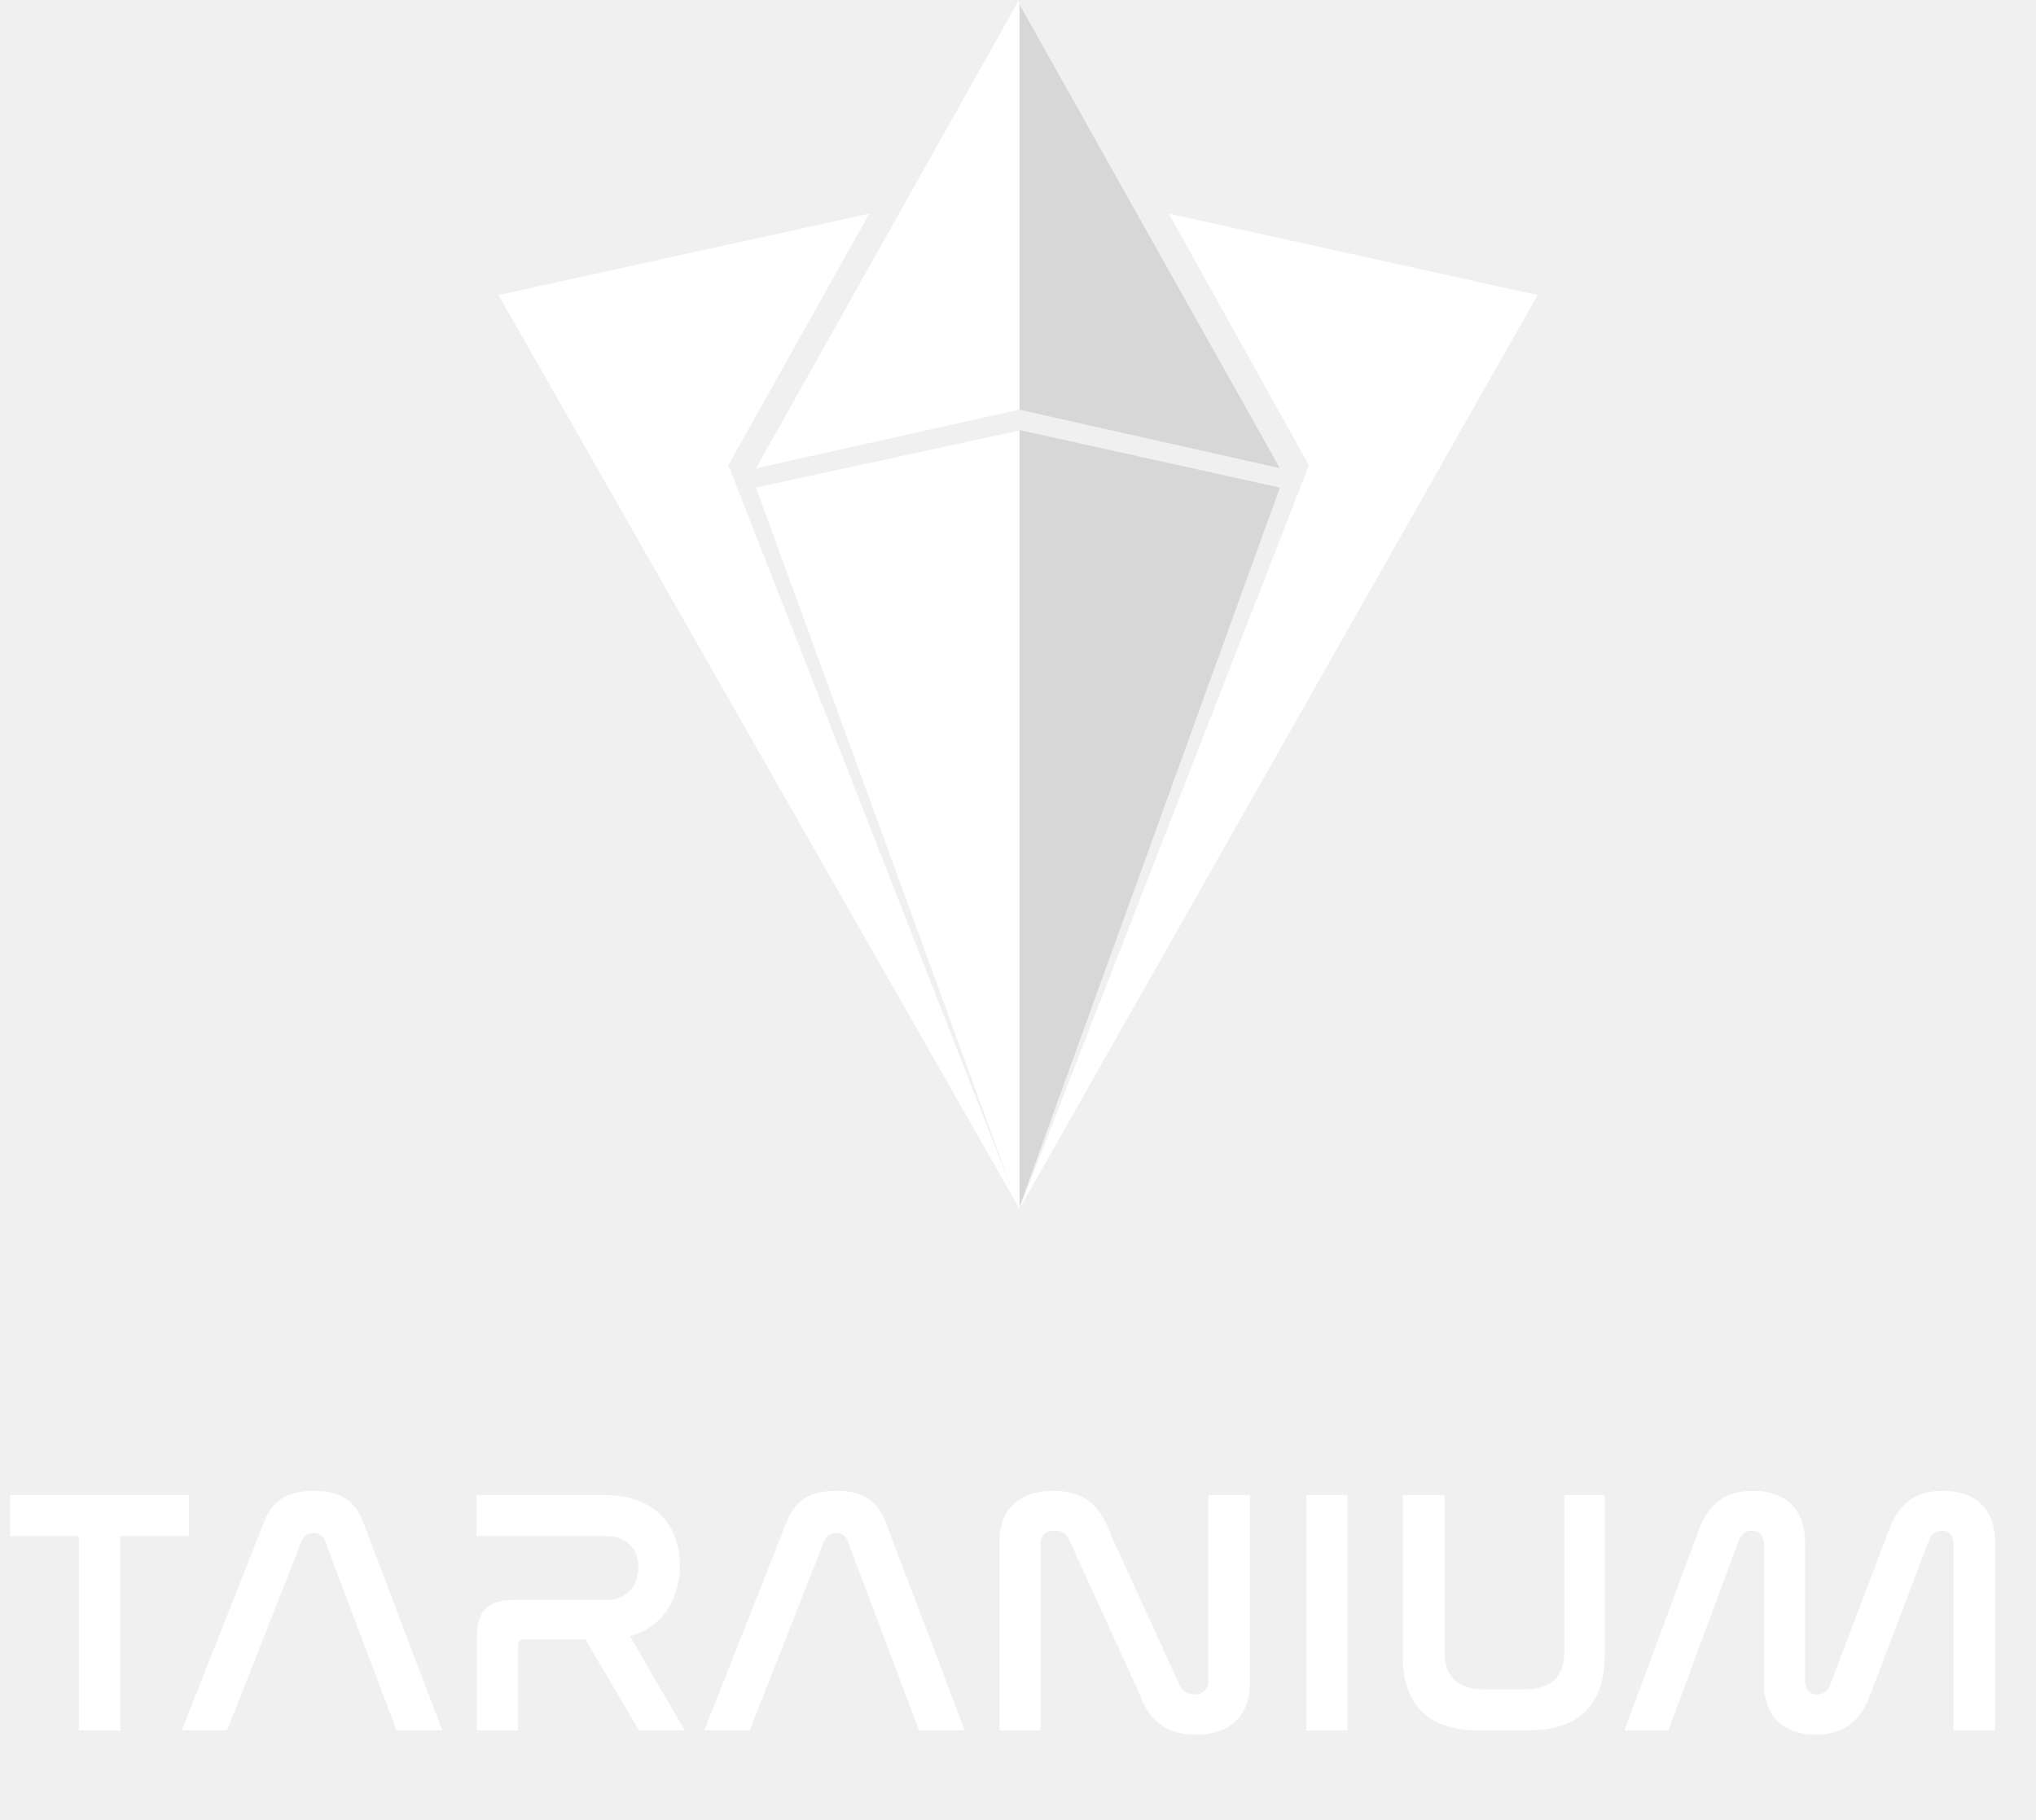
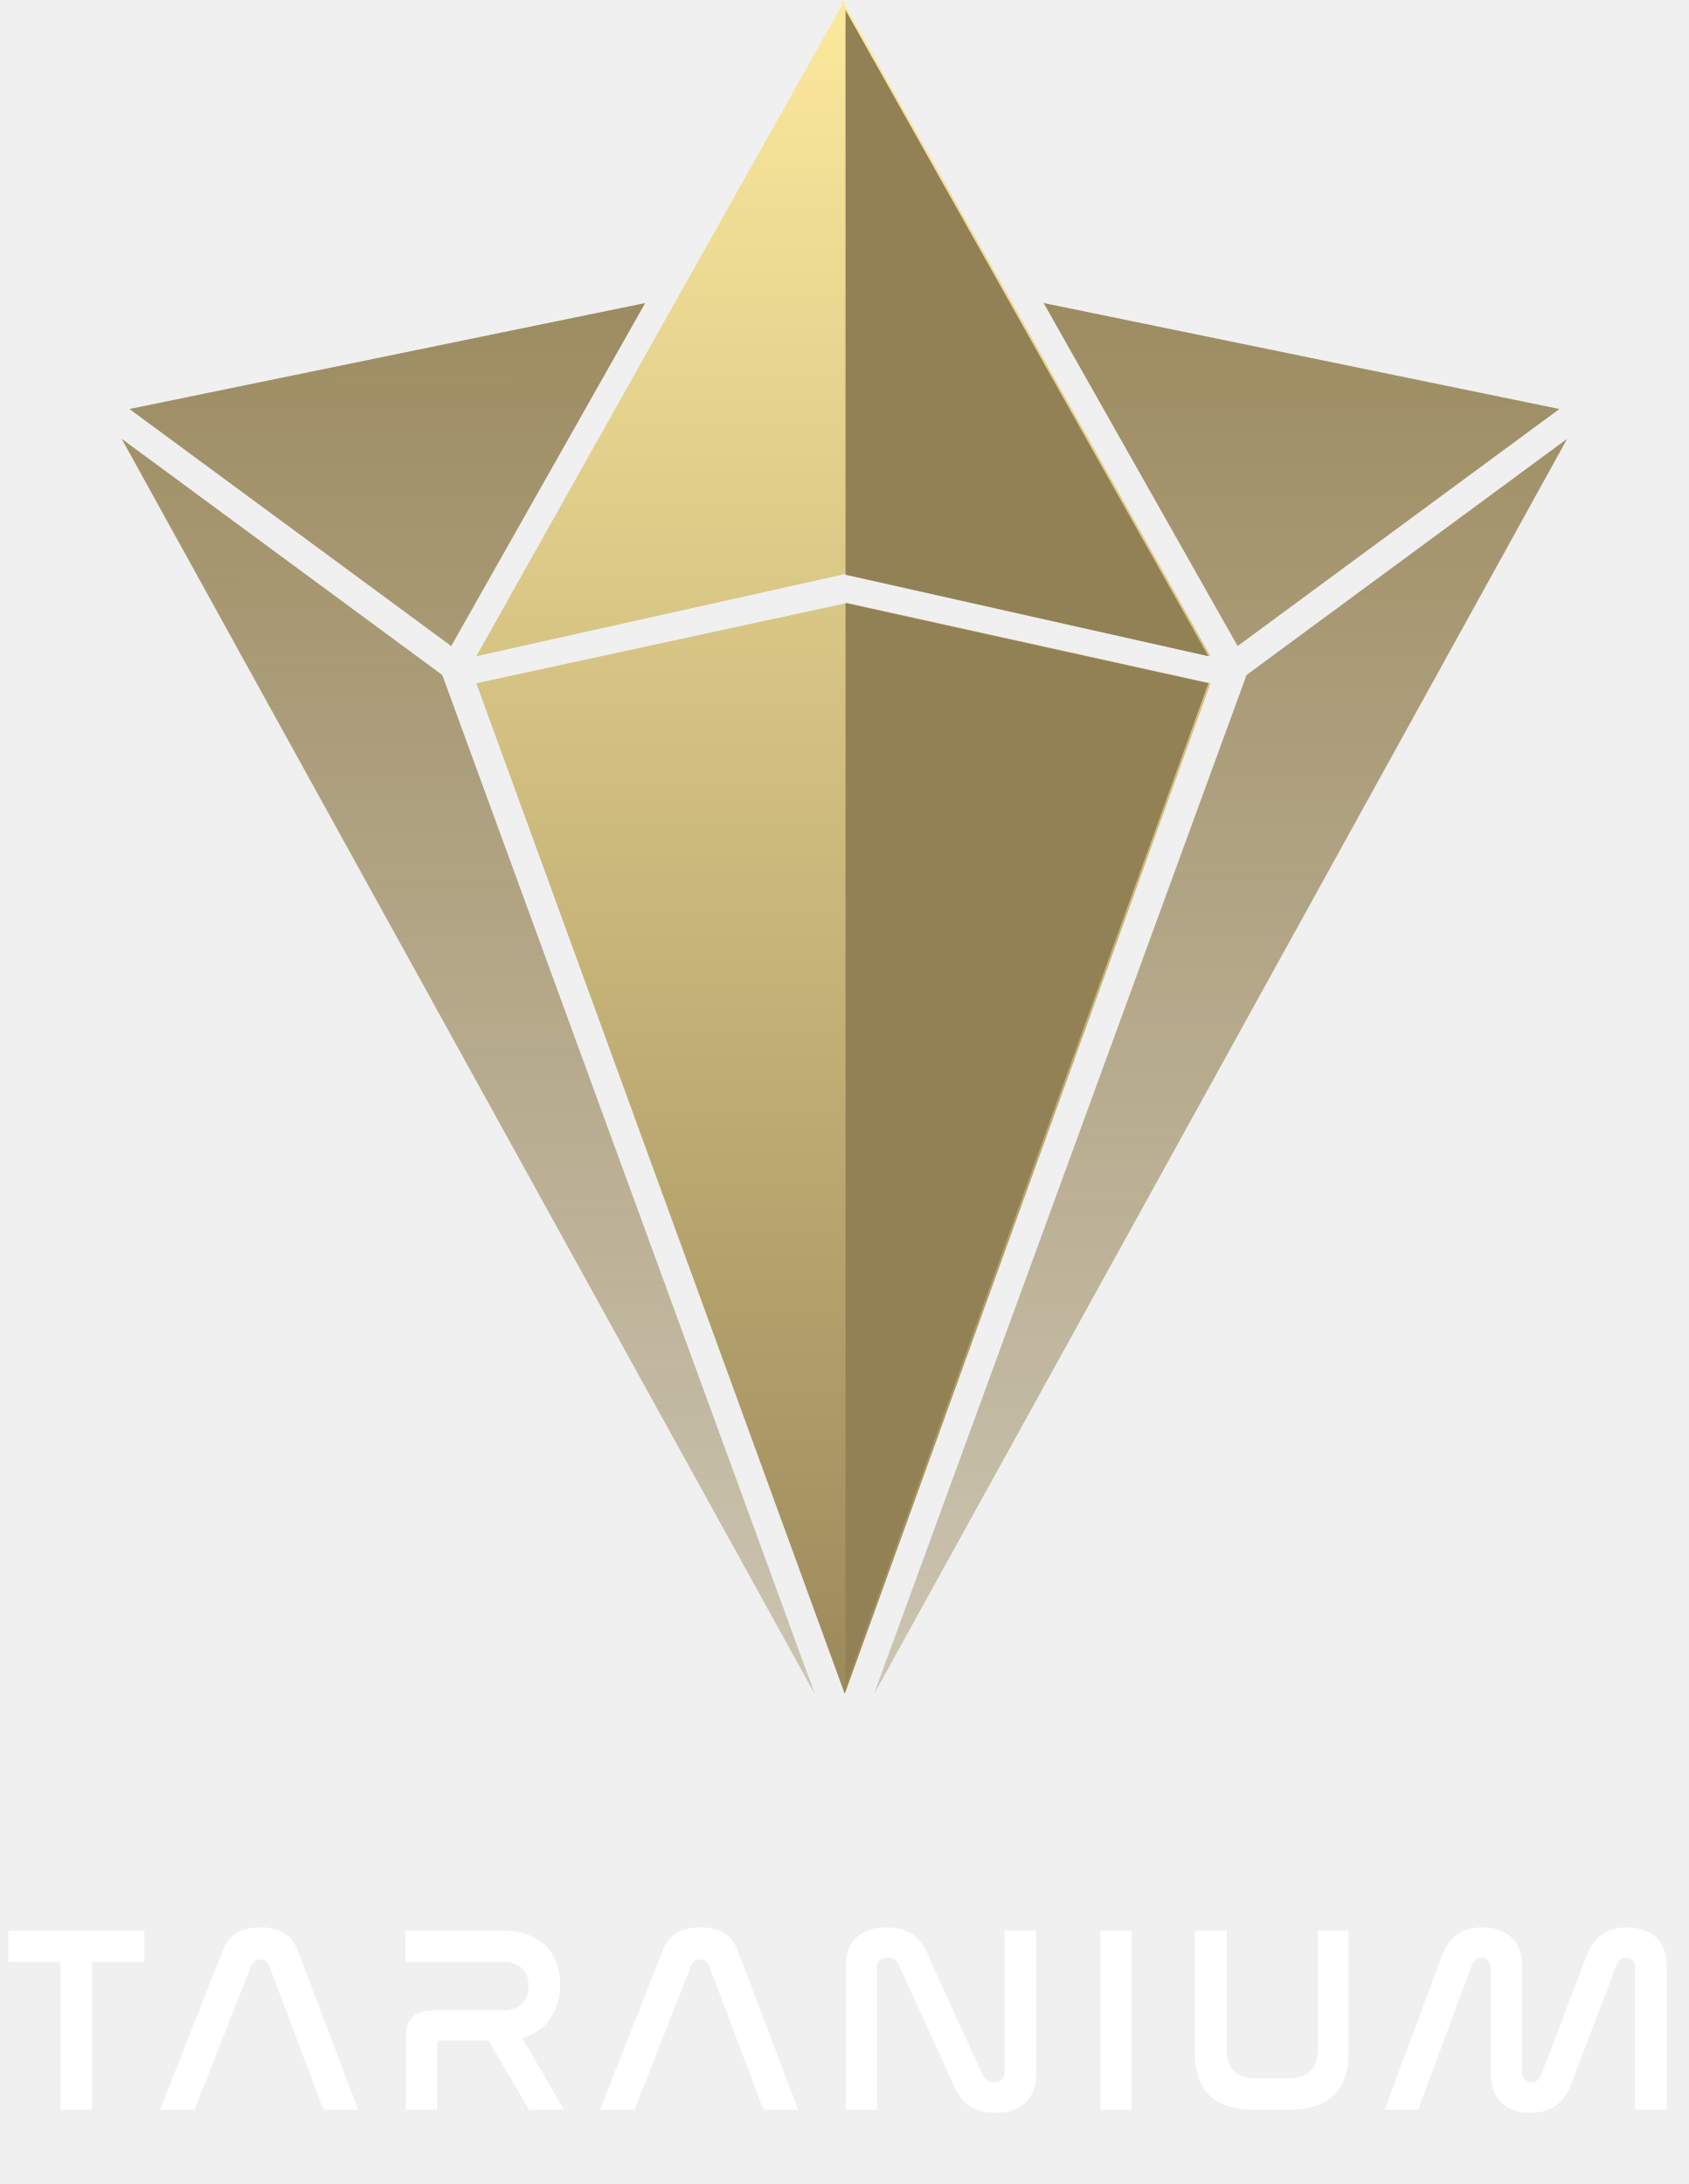
- <svg xmlns="http://www.w3.org/2000/svg" width="160" height="143" viewBox="0 0 160 143" fill="none">
-   <path d="M91.851 16.792L120.829 23.188L80.115 95L102.862 36.562L91.851 16.792Z" fill="white" />
-   <path d="M68.312 16.792L39.171 23.188L80.115 95L57.239 36.562L68.312 16.792Z" fill="white" />
-   <path d="M79.923 0.273L59.413 36.804L80.076 32.197L100.587 36.804L80.076 0.273V0L80 0.136L79.923 0V0.273Z" fill="white" />
-   <path d="M80.216 33.813L59.413 38.319L80.072 94.999L100.587 38.319L80.216 33.813Z" fill="white" />
-   <mask id="mask0_596_2562" style="mask-type:alpha" maskUnits="userSpaceOnUse" x="59" y="0" width="42" height="95">
-     <path d="M79.924 0.273L59.413 36.804L80.077 32.197L100.587 36.804L80.077 0.273V0L80 0.136L79.924 0V0.273Z" fill="white" />
-     <path d="M80.217 33.813L59.413 38.319L80.072 94.999L100.587 38.319L80.217 33.813Z" fill="white" />
+ <svg xmlns="http://www.w3.org/2000/svg" width="443" height="573" viewBox="0 0 443 573" fill="none">
+   <path d="M220.89 1.276L124.941 172.17L221.606 150.621L317.555 172.17L221.606 1.276V0L221.248 0.638L220.89 0V1.276Z" fill="url(#paint0_linear_737_188)" />
+   <path d="M222.262 158.181L124.941 179.257L221.586 444.412L317.555 179.257L222.262 158.181Z" fill="url(#paint1_linear_737_188)" />
+   <mask id="mask0_737_188" style="mask-type:alpha" maskUnits="userSpaceOnUse" x="124" y="0" width="193" height="445">
+     <path d="M220.314 1.275L124.365 172.169L221.03 150.621L316.979 172.169L221.03 1.275V0L220.672 0.638L220.314 0V1.275Z" fill="url(#paint2_linear_737_188)" />
+     <path d="M221.686 158.18L124.365 179.257L221.01 444.411L316.979 179.257L221.686 158.18Z" fill="url(#paint3_linear_737_188)" />
  </mask>
-   <g mask="url(#mask0_596_2562)">
-     <rect x="80.115" y="-4.601" width="33.353" height="104.2" fill="#D7D7D7" />
+   <g mask="url(#mask0_737_188)">
+     <path d="M221.79 -21.521H377.818V465.933H221.79V-21.521Z" fill="#928154" />
  </g>
-   <path d="M0.795 117.497H14.857V120.731H9.457V136H6.195V120.731H0.795V117.497ZM23.71 121.115L17.844 136H14.28L20.777 119.553C21.462 117.826 22.723 117.168 24.669 117.168C26.588 117.168 27.849 117.826 28.507 119.553L34.757 136H31.166L25.547 121.115C25.382 120.677 25.081 120.485 24.642 120.485C24.203 120.485 23.902 120.677 23.71 121.115ZM37.448 117.497H47.481C51.648 117.497 53.429 120.073 53.429 123.034C53.429 125.337 52.333 127.804 49.51 128.599L53.813 136H50.222L46.001 128.845H41.176C40.875 128.845 40.71 128.982 40.71 129.311V136H37.476V128.681C37.476 126.597 38.353 125.748 40.381 125.748H47.591C49.427 125.748 50.167 124.487 50.167 123.171C50.167 121.855 49.373 120.731 47.591 120.731H37.448V117.497ZM64.774 121.115L58.908 136H55.345L61.841 119.553C62.526 117.826 63.788 117.168 65.734 117.168C67.653 117.168 68.913 117.826 69.571 119.553L75.821 136H72.23L66.611 121.115C66.446 120.677 66.145 120.485 65.706 120.485C65.268 120.485 64.966 120.677 64.774 121.115ZM81.775 121.362V136H78.54V121.197C78.54 118.785 79.911 117.168 82.789 117.168C85.366 117.168 86.517 118.484 87.284 120.594L92.685 132.409C92.904 132.847 93.26 133.176 93.863 133.176C94.549 133.176 94.96 132.765 94.96 132.135V117.497H98.222V132.272C98.222 134.711 96.824 136.329 93.973 136.329C91.396 136.329 90.218 135.013 89.45 132.902L84.05 121.088C83.803 120.539 83.474 120.293 82.898 120.293C82.158 120.293 81.775 120.704 81.775 121.362ZM102.66 117.497H105.895V136H102.66V117.497ZM110.232 117.497H113.522V129.859C113.522 131.696 114.454 132.765 116.592 132.765H119.881C121.965 132.765 122.924 131.696 122.924 129.859V117.497H126.104V130.106C126.104 133.999 124.048 136 120.101 136H116.208C112.261 136 110.232 133.999 110.232 130.106V117.497ZM136.64 121.088L131.103 136H127.649L133.378 120.594C134.091 118.484 135.269 117.168 137.736 117.168C140.478 117.168 141.848 118.785 141.848 121.197V132.135C141.848 132.765 142.232 133.176 142.78 133.176C143.274 133.176 143.657 132.875 143.822 132.409L148.317 120.594C149.03 118.484 150.209 117.168 152.676 117.168C155.417 117.168 156.788 118.785 156.788 121.197V136H153.526V121.362C153.526 120.704 153.142 120.293 152.594 120.293C152.128 120.293 151.744 120.622 151.579 121.088L147.084 132.902C146.371 135.013 145.165 136.329 142.698 136.329C139.984 136.329 138.614 134.711 138.614 132.272V121.362C138.614 120.704 138.202 120.293 137.654 120.293C137.161 120.293 136.832 120.622 136.64 121.088Z" fill="white" />
+   <path fill-rule="evenodd" clip-rule="evenodd" d="M33.952 107.306L169.25 79.5L118.359 169.501L33.952 107.306ZM31.918 115.124L213.75 444.5L116.014 177.089L31.918 115.124Z" fill="url(#paint4_linear_737_188)" />
+   <path fill-rule="evenodd" clip-rule="evenodd" d="M409.048 107.306L273.75 79.5L324.641 169.501L409.048 107.306ZM411.082 115.124L229.25 444.5L326.986 177.089L411.082 115.124Z" fill="url(#paint5_linear_737_188)" />
+   <path d="M2.163 506.52H37.868V514.733H24.157V553.5H15.874V514.733H2.163V506.52ZM65.914 515.707L51.019 553.5H41.971L58.466 511.74C60.206 507.355 63.408 505.685 68.35 505.685C73.222 505.685 76.423 507.355 78.094 511.74L93.962 553.5H84.845L70.577 515.707C70.159 514.594 69.394 514.106 68.28 514.106C67.166 514.106 66.401 514.594 65.914 515.707ZM106.364 506.52H131.837C142.416 506.52 146.94 513.062 146.94 520.579C146.94 526.426 144.156 532.69 136.988 534.708L147.915 553.5H138.797L128.079 535.334H115.829C115.064 535.334 114.646 535.682 114.646 536.518V553.5H106.433V534.917C106.433 529.627 108.66 527.47 113.811 527.47H132.116C136.779 527.47 138.658 524.268 138.658 520.927C138.658 517.586 136.64 514.733 132.116 514.733H106.364V506.52ZM181.314 515.707L166.419 553.5H157.371L173.866 511.74C175.606 507.355 178.808 505.685 183.75 505.685C188.622 505.685 191.823 507.355 193.494 511.74L209.362 553.5H200.245L185.977 515.707C185.559 514.594 184.794 514.106 183.68 514.106C182.566 514.106 181.801 514.594 181.314 515.707ZM230.046 516.334V553.5H221.833V515.916C221.833 509.791 225.313 505.685 232.621 505.685C239.164 505.685 242.087 509.026 244.036 514.385L257.747 544.382C258.304 545.496 259.209 546.331 260.74 546.331C262.48 546.331 263.524 545.287 263.524 543.686V506.52H271.806V544.034C271.806 550.229 268.257 554.335 261.018 554.335C254.476 554.335 251.483 550.994 249.534 545.635L235.823 515.638C235.197 514.246 234.361 513.619 232.9 513.619C231.021 513.619 230.046 514.663 230.046 516.334ZM288.643 506.52H296.856V553.5H288.643V506.52ZM313.438 506.52H321.79V537.91C321.79 542.573 324.156 545.287 329.585 545.287H337.937C343.227 545.287 345.663 542.573 345.663 537.91V506.52H353.736V538.536C353.736 548.419 348.516 553.5 338.494 553.5H328.611C318.588 553.5 313.438 548.419 313.438 538.536V506.52ZM386.056 515.638L371.996 553.5H363.227L377.773 514.385C379.583 509.026 382.576 505.685 388.84 505.685C395.8 505.685 399.28 509.791 399.28 515.916V543.686C399.28 545.287 400.254 546.331 401.646 546.331C402.899 546.331 403.873 545.566 404.291 544.382L415.705 514.385C417.515 509.026 420.508 505.685 426.772 505.685C433.732 505.685 437.212 509.791 437.212 515.916V553.5H428.929V516.334C428.929 514.663 427.955 513.619 426.563 513.619C425.38 513.619 424.405 514.454 423.988 515.638L412.573 545.635C410.764 550.994 407.701 554.335 401.437 554.335C394.547 554.335 391.067 550.229 391.067 544.034V516.334C391.067 514.663 390.023 513.619 388.631 513.619C387.378 513.619 386.543 514.454 386.056 515.638Z" fill="white" />
+   <defs>
+     <linearGradient id="paint0_linear_737_188" x1="221.248" y1="0" x2="221.248" y2="444.412" gradientUnits="userSpaceOnUse">
+       <stop stop-color="#FCE99D" />
+       <stop offset="1" stop-color="#9C8A5C" />
+     </linearGradient>
+     <linearGradient id="paint1_linear_737_188" x1="221.248" y1="0" x2="221.248" y2="444.412" gradientUnits="userSpaceOnUse">
+       <stop stop-color="#FCE99D" />
+       <stop offset="1" stop-color="#9C8A5C" />
+     </linearGradient>
+     <linearGradient id="paint2_linear_737_188" x1="220.672" y1="0" x2="220.672" y2="444.411" gradientUnits="userSpaceOnUse">
+       <stop stop-color="#FEEA9B" />
+       <stop offset="1" stop-color="#FCE097" />
+     </linearGradient>
+     <linearGradient id="paint3_linear_737_188" x1="220.672" y1="0" x2="220.672" y2="444.411" gradientUnits="userSpaceOnUse">
+       <stop stop-color="#FEEA9B" />
+       <stop offset="1" stop-color="#FCE097" />
+     </linearGradient>
+     <linearGradient id="paint4_linear_737_188" x1="121" y1="79.5" x2="123.25" y2="727" gradientUnits="userSpaceOnUse">
+       <stop stop-color="#9D8C61" />
+       <stop offset="1" stop-color="#9D8C61" stop-opacity="0" />
+     </linearGradient>
+     <linearGradient id="paint5_linear_737_188" x1="322" y1="79.5" x2="321.75" y2="722.5" gradientUnits="userSpaceOnUse">
+       <stop stop-color="#9D8C61" />
+       <stop offset="1" stop-color="#9D8C61" stop-opacity="0" />
+     </linearGradient>
+   </defs>
</svg>
